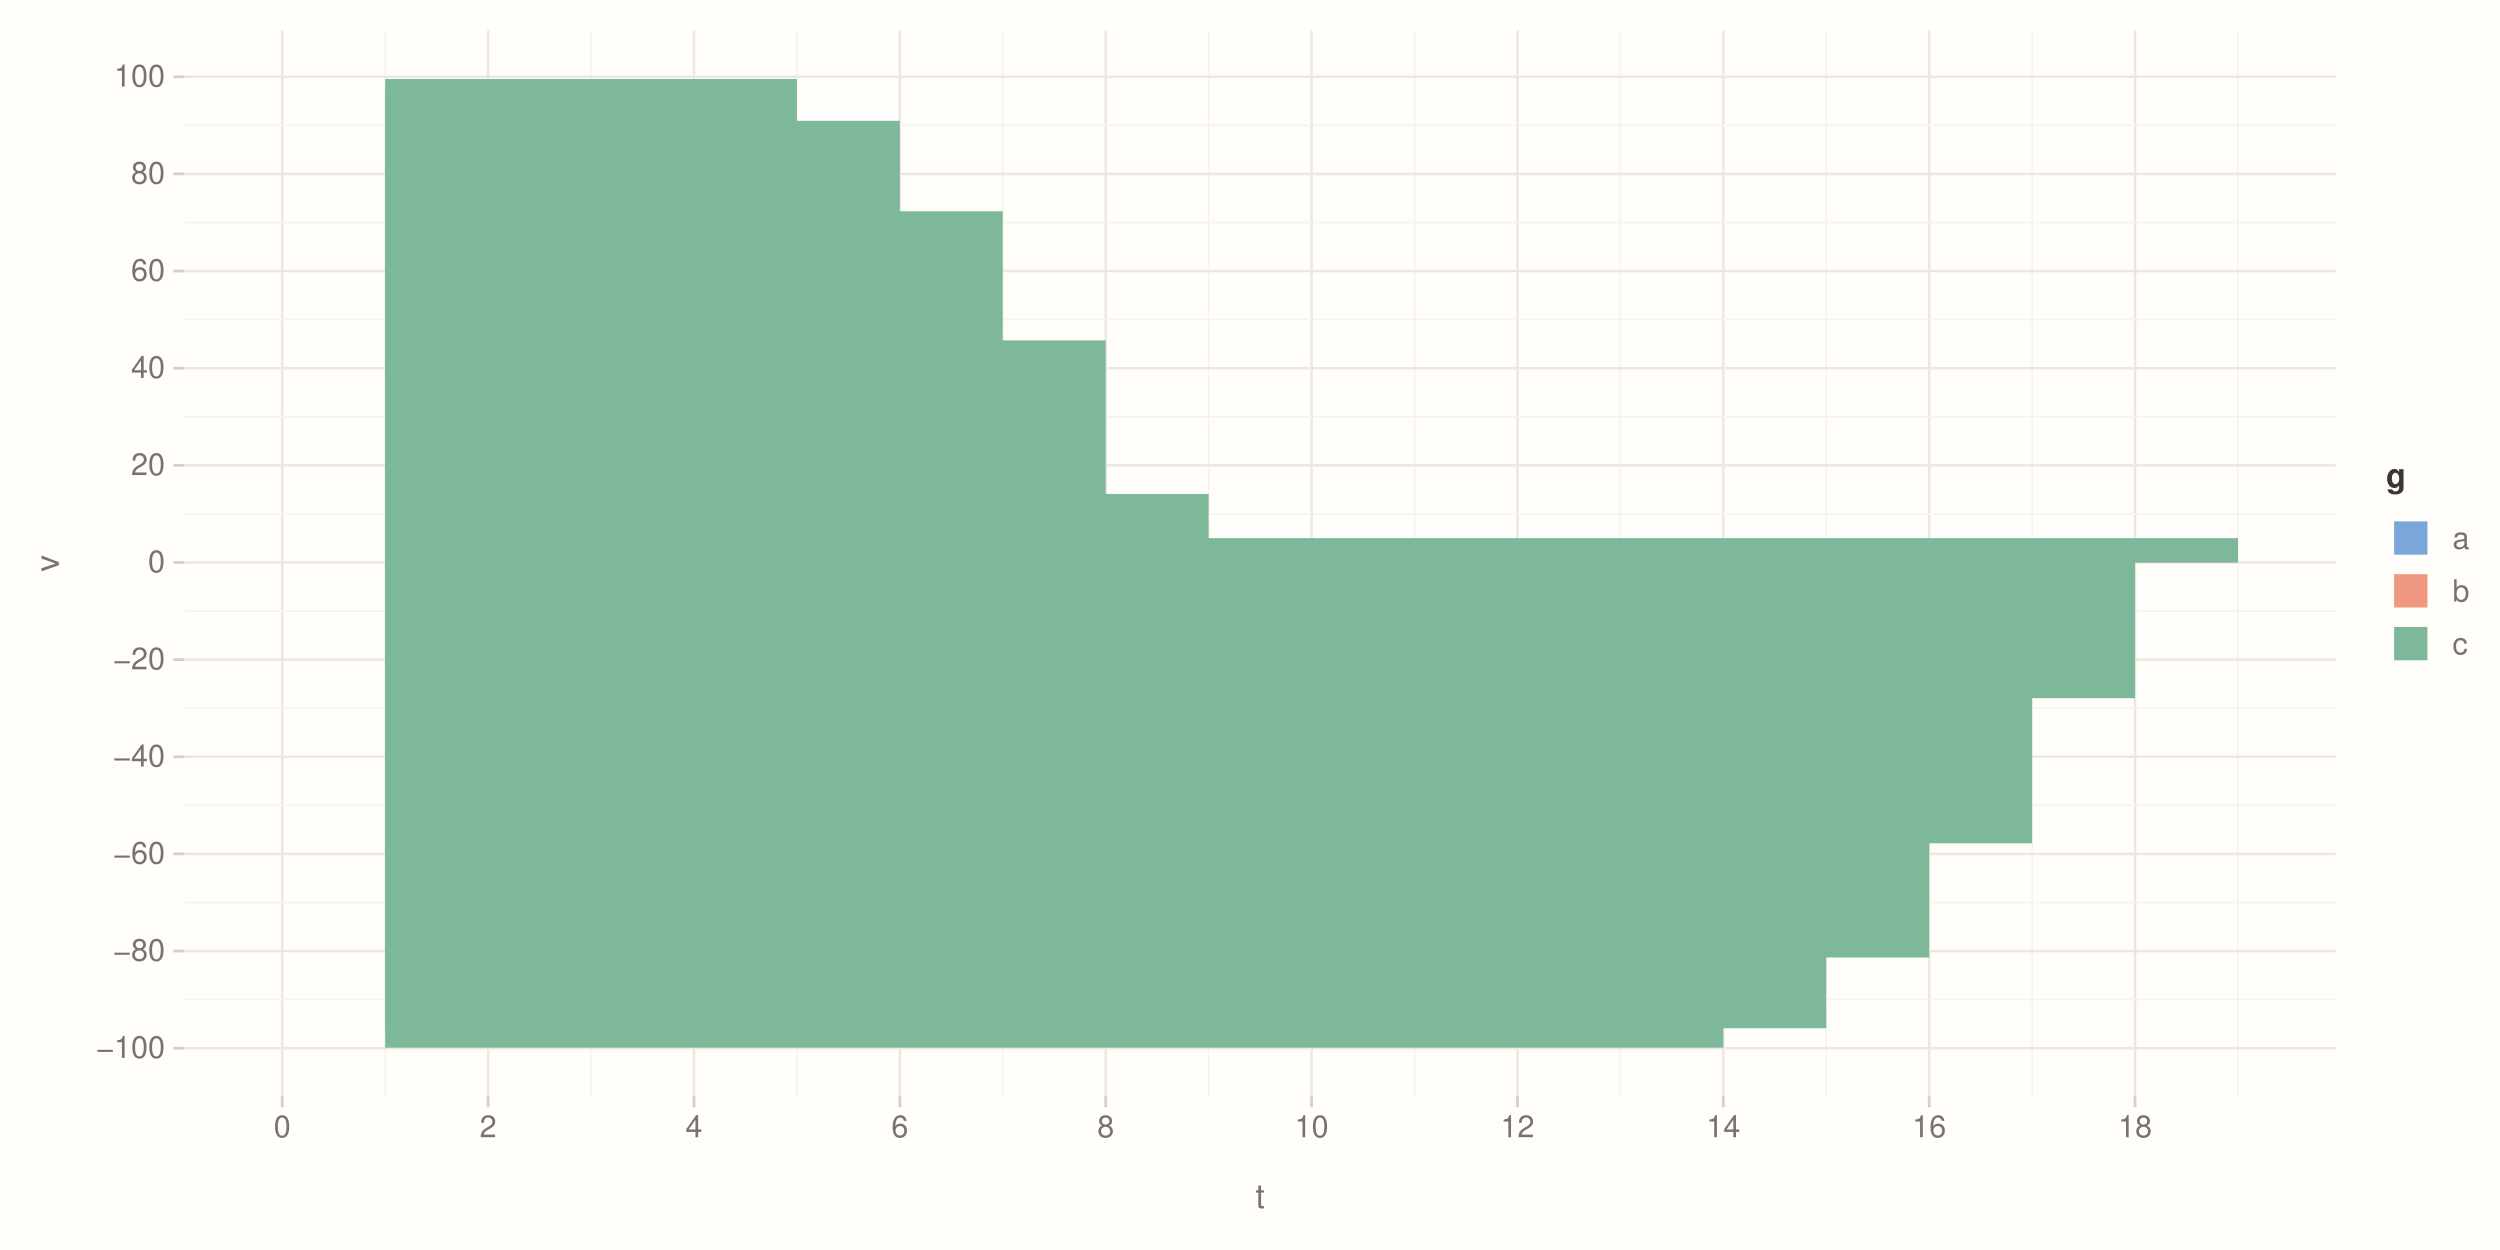
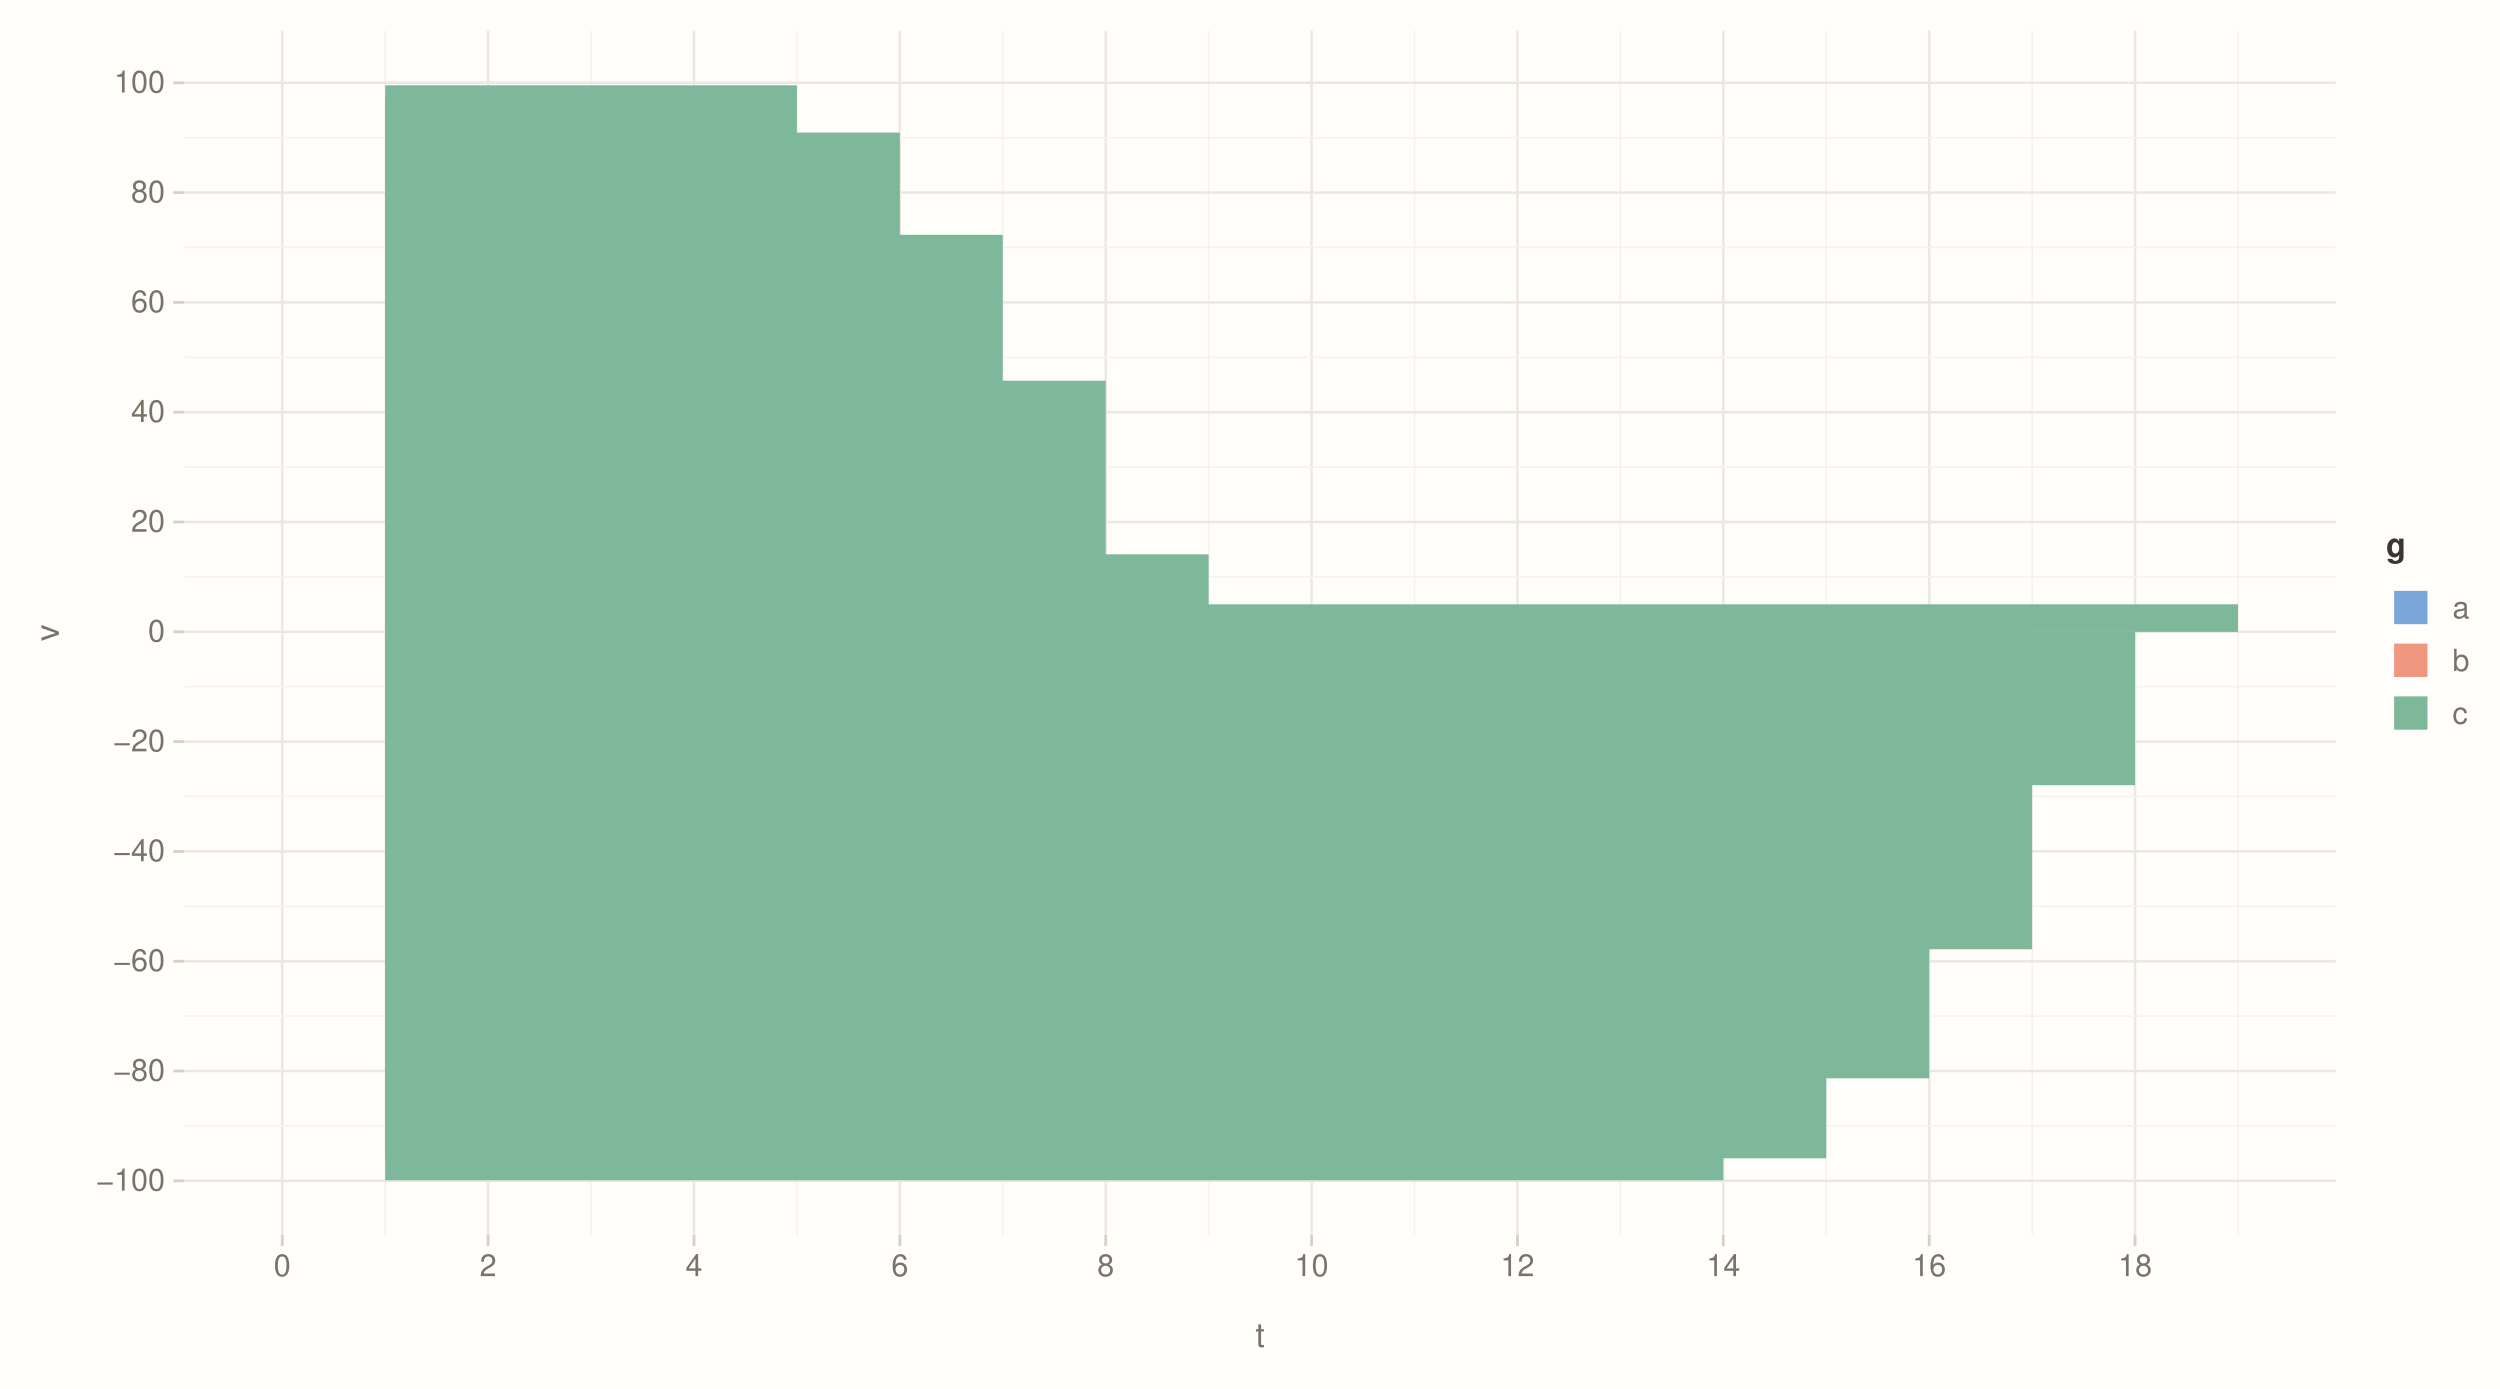
- <svg xmlns="http://www.w3.org/2000/svg" width="900" height="450" viewBox="0 0 900 450" font-family="Helvetica, Arial, 'Liberation Sans', sans-serif" font-size="12" style="color:#3A3631">
-   <rect width="900" height="450" fill="#FFFEFB" />
-   <text x="453.642" y="434.8" text-anchor="middle" font-size="12" fill="#7A736A">t</text>
-   <text transform="translate(21.2,202.8) rotate(-90)" text-anchor="middle" font-size="12" fill="#7A736A">v</text>
+ <svg xmlns="http://www.w3.org/2000/svg" width="900" height="500" viewBox="0 0 900 500" font-family="Helvetica, Arial, 'Liberation Sans', sans-serif" font-size="12" style="color:#3A3631">
+   <rect width="900" height="500" fill="#FFFEFB" />
+   <text x="453.642" y="484.8" text-anchor="middle" font-size="12" fill="#7A736A">t</text>
+   <text transform="translate(21.2,227.8) rotate(-90)" text-anchor="middle" font-size="12" fill="#7A736A">v</text>
  <g class="pt-panels">
    <g class="pt-panel" data-panel="0" transform="translate(31.4,11)" fill="currentColor" text-anchor="middle">
      <g aria-label="x-grid" aria-hidden="true" stroke="#F6F3EE" stroke-width="0.6">
-         <line x1="107.26" x2="107.26" y1="0" y2="383.6" />
-         <line x1="181.374" x2="181.374" y1="0" y2="383.6" />
-         <line x1="255.487" x2="255.487" y1="0" y2="383.6" />
-         <line x1="329.6" x2="329.6" y1="0" y2="383.6" />
-         <line x1="403.714" x2="403.714" y1="0" y2="383.6" />
-         <line x1="477.827" x2="477.827" y1="0" y2="383.6" />
-         <line x1="551.94" x2="551.94" y1="0" y2="383.6" />
-         <line x1="626.054" x2="626.054" y1="0" y2="383.6" />
-         <line x1="700.167" x2="700.167" y1="0" y2="383.6" />
-         <line x1="774.28" x2="774.28" y1="0" y2="383.6" />
+         <line x1="107.26" x2="107.26" y1="0" y2="433.6" />
+         <line x1="181.374" x2="181.374" y1="0" y2="433.6" />
+         <line x1="255.487" x2="255.487" y1="0" y2="433.6" />
+         <line x1="329.6" x2="329.6" y1="0" y2="433.6" />
+         <line x1="403.714" x2="403.714" y1="0" y2="433.6" />
+         <line x1="477.827" x2="477.827" y1="0" y2="433.6" />
+         <line x1="551.94" x2="551.94" y1="0" y2="433.6" />
+         <line x1="626.054" x2="626.054" y1="0" y2="433.6" />
+         <line x1="700.167" x2="700.167" y1="0" y2="433.6" />
+         <line x1="774.28" x2="774.28" y1="0" y2="433.6" />
      </g>
      <g aria-label="x-grid" aria-hidden="true" stroke="#ECE8E1" stroke-width="0.9">
-         <line x1="70.204" x2="70.204" y1="0" y2="383.6" />
-         <line x1="144.317" x2="144.317" y1="0" y2="383.6" />
-         <line x1="218.43" x2="218.43" y1="0" y2="383.6" />
-         <line x1="292.544" x2="292.544" y1="0" y2="383.6" />
-         <line x1="366.657" x2="366.657" y1="0" y2="383.6" />
-         <line x1="440.77" x2="440.77" y1="0" y2="383.6" />
-         <line x1="514.884" x2="514.884" y1="0" y2="383.6" />
-         <line x1="588.997" x2="588.997" y1="0" y2="383.6" />
-         <line x1="663.11" x2="663.11" y1="0" y2="383.6" />
-         <line x1="737.224" x2="737.224" y1="0" y2="383.6" />
+         <line x1="70.204" x2="70.204" y1="0" y2="433.6" />
+         <line x1="144.317" x2="144.317" y1="0" y2="433.6" />
+         <line x1="218.43" x2="218.43" y1="0" y2="433.6" />
+         <line x1="292.544" x2="292.544" y1="0" y2="433.6" />
+         <line x1="366.657" x2="366.657" y1="0" y2="433.6" />
+         <line x1="440.77" x2="440.77" y1="0" y2="433.6" />
+         <line x1="514.884" x2="514.884" y1="0" y2="433.6" />
+         <line x1="588.997" x2="588.997" y1="0" y2="433.6" />
+         <line x1="663.11" x2="663.11" y1="0" y2="433.6" />
+         <line x1="737.224" x2="737.224" y1="0" y2="433.6" />
      </g>
      <g aria-label="y-grid" aria-hidden="true" stroke="#F6F3EE" stroke-width="0.6">
-         <line x1="35" x2="809.484" y1="348.861" y2="348.861" />
-         <line x1="35" x2="809.484" y1="313.889" y2="313.889" />
-         <line x1="35" x2="809.484" y1="278.918" y2="278.918" />
-         <line x1="35" x2="809.484" y1="243.947" y2="243.947" />
-         <line x1="35" x2="809.484" y1="208.976" y2="208.976" />
-         <line x1="35" x2="809.484" y1="174.004" y2="174.004" />
-         <line x1="35" x2="809.484" y1="139.033" y2="139.033" />
-         <line x1="35" x2="809.484" y1="104.062" y2="104.062" />
-         <line x1="35" x2="809.484" y1="69.09" y2="69.09" />
-         <line x1="35" x2="809.484" y1="34.119" y2="34.119" />
+         <line x1="35" x2="809.484" y1="394.333" y2="394.333" />
+         <line x1="35" x2="809.484" y1="354.803" y2="354.803" />
+         <line x1="35" x2="809.484" y1="315.273" y2="315.273" />
+         <line x1="35" x2="809.484" y1="275.744" y2="275.744" />
+         <line x1="35" x2="809.484" y1="236.214" y2="236.214" />
+         <line x1="35" x2="809.484" y1="196.685" y2="196.685" />
+         <line x1="35" x2="809.484" y1="157.155" y2="157.155" />
+         <line x1="35" x2="809.484" y1="117.625" y2="117.625" />
+         <line x1="35" x2="809.484" y1="78.096" y2="78.096" />
+         <line x1="35" x2="809.484" y1="38.566" y2="38.566" />
      </g>
      <g aria-label="y-grid" aria-hidden="true" stroke="#ECE8E1" stroke-width="0.9">
-         <line x1="35" x2="809.484" y1="366.346" y2="366.346" />
-         <line x1="35" x2="809.484" y1="331.375" y2="331.375" />
-         <line x1="35" x2="809.484" y1="296.404" y2="296.404" />
-         <line x1="35" x2="809.484" y1="261.432" y2="261.432" />
-         <line x1="35" x2="809.484" y1="226.461" y2="226.461" />
-         <line x1="35" x2="809.484" y1="191.49" y2="191.49" />
-         <line x1="35" x2="809.484" y1="156.519" y2="156.519" />
-         <line x1="35" x2="809.484" y1="121.547" y2="121.547" />
-         <line x1="35" x2="809.484" y1="86.576" y2="86.576" />
-         <line x1="35" x2="809.484" y1="51.605" y2="51.605" />
-         <line x1="35" x2="809.484" y1="16.633" y2="16.633" />
+         <line x1="35" x2="809.484" y1="414.097" y2="414.097" />
+         <line x1="35" x2="809.484" y1="374.568" y2="374.568" />
+         <line x1="35" x2="809.484" y1="335.038" y2="335.038" />
+         <line x1="35" x2="809.484" y1="295.509" y2="295.509" />
+         <line x1="35" x2="809.484" y1="255.979" y2="255.979" />
+         <line x1="35" x2="809.484" y1="216.449" y2="216.449" />
+         <line x1="35" x2="809.484" y1="176.92" y2="176.92" />
+         <line x1="35" x2="809.484" y1="137.39" y2="137.39" />
+         <line x1="35" x2="809.484" y1="97.861" y2="97.861" />
+         <line x1="35" x2="809.484" y1="58.331" y2="58.331" />
+         <line x1="35" x2="809.484" y1="18.801" y2="18.801" />
      </g>
      <clipPath id="plot-clip-8">
-         <rect x="35" y="0" width="774.484" height="383.6" />
+         <rect x="35" y="0" width="774.484" height="433.6" />
      </clipPath>
      <g aria-label="rect" clip-path="url(#plot-clip-8)">
        <g>
-           <rect x="70.204" y="191.49" width="37.057" height="0" fill="#7AA6DA" />
-           <rect x="107.26" y="190.918" width="0" height="0.572" fill="#7AA6DA" />
-           <rect x="107.26" y="190.409" width="37.057" height="1.081" fill="#7AA6DA" />
-           <rect x="107.26" y="190.019" width="74.113" height="1.471" fill="#7AA6DA" />
-           <rect x="107.26" y="189.79" width="111.17" height="1.699" fill="#7AA6DA" />
-           <rect x="107.26" y="189.749" width="148.227" height="1.741" fill="#7AA6DA" />
-           <rect x="107.26" y="189.9" width="185.283" height="1.59" fill="#7AA6DA" />
-           <rect x="107.26" y="190.226" width="222.34" height="1.264" fill="#7AA6DA" />
-           <rect x="107.26" y="190.69" width="259.397" height="0.8" fill="#7AA6DA" />
-           <rect x="107.26" y="191.243" width="296.453" height="0.247" fill="#7AA6DA" />
-           <rect x="107.26" y="191.49" width="333.51" height="0.333" fill="#7AA6DA" />
-           <rect x="107.26" y="191.49" width="370.567" height="0.877" fill="#7AA6DA" />
-           <rect x="107.26" y="191.49" width="407.623" height="1.323" fill="#7AA6DA" />
-           <rect x="107.26" y="191.49" width="444.68" height="1.624" fill="#7AA6DA" />
-           <rect x="107.26" y="191.49" width="481.736" height="1.747" fill="#7AA6DA" />
-           <rect x="107.26" y="191.49" width="518.793" height="1.677" fill="#7AA6DA" />
-           <rect x="107.26" y="191.49" width="555.85" height="1.422" fill="#7AA6DA" />
-           <rect x="107.26" y="191.49" width="592.906" height="1.011" fill="#7AA6DA" />
-           <rect x="107.26" y="191.49" width="629.963" height="0.489" fill="#7AA6DA" />
-           <rect x="107.26" y="191.402" width="667.02" height="0.088" fill="#7AA6DA" />
-           <rect x="70.204" y="191.49" width="37.057" height="0" fill="#EF977F" />
-           <rect x="107.26" y="190.918" width="0" height="0.572" fill="#EF977F" />
-           <rect x="107.26" y="190.409" width="37.057" height="1.081" fill="#EF977F" />
-           <rect x="107.26" y="190.019" width="74.113" height="1.471" fill="#EF977F" />
-           <rect x="107.26" y="189.79" width="111.17" height="1.699" fill="#EF977F" />
-           <rect x="107.26" y="189.749" width="148.227" height="1.741" fill="#EF977F" />
-           <rect x="107.26" y="189.9" width="185.283" height="1.59" fill="#EF977F" />
-           <rect x="107.26" y="190.226" width="222.34" height="1.264" fill="#EF977F" />
-           <rect x="107.26" y="190.69" width="259.397" height="0.8" fill="#EF977F" />
-           <rect x="107.26" y="191.243" width="296.453" height="0.247" fill="#EF977F" />
-           <rect x="107.26" y="191.49" width="333.51" height="0.333" fill="#EF977F" />
-           <rect x="107.26" y="191.49" width="370.567" height="0.877" fill="#EF977F" />
-           <rect x="107.26" y="191.49" width="407.623" height="1.323" fill="#EF977F" />
-           <rect x="107.26" y="191.49" width="444.68" height="1.624" fill="#EF977F" />
-           <rect x="107.26" y="191.49" width="481.736" height="1.747" fill="#EF977F" />
-           <rect x="107.26" y="191.49" width="518.793" height="1.677" fill="#EF977F" />
-           <rect x="107.26" y="191.49" width="555.85" height="1.422" fill="#EF977F" />
-           <rect x="107.26" y="191.49" width="592.906" height="1.011" fill="#EF977F" />
-           <rect x="107.26" y="191.49" width="629.963" height="0.489" fill="#EF977F" />
-           <rect x="107.26" y="191.402" width="667.02" height="0.088" fill="#EF977F" />
-           <rect x="70.204" y="191.49" width="37.057" height="0" fill="#7DB89A" />
-           <rect x="107.26" y="134.278" width="0" height="57.212" fill="#7DB89A" />
-           <rect x="107.26" y="83.364" width="37.057" height="108.126" fill="#7DB89A" />
-           <rect x="107.26" y="44.353" width="74.113" height="147.137" fill="#7DB89A" />
-           <rect x="107.26" y="21.54" width="111.17" height="169.95" fill="#7DB89A" />
-           <rect x="107.26" y="17.436" width="148.227" height="174.054" fill="#7DB89A" />
-           <rect x="107.26" y="32.493" width="185.283" height="158.996" fill="#7DB89A" />
-           <rect x="107.26" y="65.054" width="222.34" height="126.436" fill="#7DB89A" />
-           <rect x="107.26" y="111.533" width="259.397" height="79.957" fill="#7DB89A" />
-           <rect x="107.26" y="166.814" width="296.453" height="24.676" fill="#7DB89A" />
-           <rect x="107.26" y="191.49" width="333.51" height="33.322" fill="#7DB89A" />
-           <rect x="107.26" y="191.49" width="370.567" height="87.652" fill="#7DB89A" />
-           <rect x="107.26" y="191.49" width="407.623" height="132.332" fill="#7DB89A" />
-           <rect x="107.26" y="191.49" width="444.68" height="162.444" fill="#7DB89A" />
-           <rect x="107.26" y="191.49" width="481.736" height="174.674" fill="#7DB89A" />
-           <rect x="107.26" y="191.49" width="518.793" height="167.674" fill="#7DB89A" />
-           <rect x="107.26" y="191.49" width="555.85" height="142.216" fill="#7DB89A" />
-           <rect x="107.26" y="191.49" width="592.906" height="101.102" fill="#7DB89A" />
-           <rect x="107.26" y="191.49" width="629.963" height="48.858" fill="#7DB89A" />
-           <rect x="107.26" y="182.725" width="667.02" height="8.765" fill="#7DB89A" />
+           <rect x="70.204" y="216.449" width="37.057" height="0" fill="#7AA6DA" />
+           <rect x="107.26" y="215.803" width="0" height="0.647" fill="#7AA6DA" />
+           <rect x="107.26" y="215.227" width="37.057" height="1.222" fill="#7AA6DA" />
+           <rect x="107.26" y="214.786" width="74.113" height="1.663" fill="#7AA6DA" />
+           <rect x="107.26" y="214.528" width="111.17" height="1.921" fill="#7AA6DA" />
+           <rect x="107.26" y="214.482" width="148.227" height="1.967" fill="#7AA6DA" />
+           <rect x="107.26" y="214.652" width="185.283" height="1.797" fill="#7AA6DA" />
+           <rect x="107.26" y="215.02" width="222.34" height="1.429" fill="#7AA6DA" />
+           <rect x="107.26" y="215.546" width="259.397" height="0.904" fill="#7AA6DA" />
+           <rect x="107.26" y="216.171" width="296.453" height="0.279" fill="#7AA6DA" />
+           <rect x="107.26" y="216.449" width="333.51" height="0.377" fill="#7AA6DA" />
+           <rect x="107.26" y="216.449" width="370.567" height="0.991" fill="#7AA6DA" />
+           <rect x="107.26" y="216.449" width="407.623" height="1.496" fill="#7AA6DA" />
+           <rect x="107.26" y="216.449" width="444.68" height="1.836" fill="#7AA6DA" />
+           <rect x="107.26" y="216.449" width="481.736" height="1.974" fill="#7AA6DA" />
+           <rect x="107.26" y="216.449" width="518.793" height="1.895" fill="#7AA6DA" />
+           <rect x="107.26" y="216.449" width="555.85" height="1.608" fill="#7AA6DA" />
+           <rect x="107.26" y="216.449" width="592.906" height="1.143" fill="#7AA6DA" />
+           <rect x="107.26" y="216.449" width="629.963" height="0.552" fill="#7AA6DA" />
+           <rect x="107.26" y="216.35" width="667.02" height="0.099" fill="#7AA6DA" />
+           <rect x="70.204" y="216.449" width="37.057" height="0" fill="#EF977F" />
+           <rect x="107.26" y="215.803" width="0" height="0.647" fill="#EF977F" />
+           <rect x="107.26" y="215.227" width="37.057" height="1.222" fill="#EF977F" />
+           <rect x="107.26" y="214.786" width="74.113" height="1.663" fill="#EF977F" />
+           <rect x="107.26" y="214.528" width="111.17" height="1.921" fill="#EF977F" />
+           <rect x="107.26" y="214.482" width="148.227" height="1.967" fill="#EF977F" />
+           <rect x="107.26" y="214.652" width="185.283" height="1.797" fill="#EF977F" />
+           <rect x="107.26" y="215.02" width="222.34" height="1.429" fill="#EF977F" />
+           <rect x="107.26" y="215.546" width="259.397" height="0.904" fill="#EF977F" />
+           <rect x="107.26" y="216.171" width="296.453" height="0.279" fill="#EF977F" />
+           <rect x="107.26" y="216.449" width="333.51" height="0.377" fill="#EF977F" />
+           <rect x="107.26" y="216.449" width="370.567" height="0.991" fill="#EF977F" />
+           <rect x="107.26" y="216.449" width="407.623" height="1.496" fill="#EF977F" />
+           <rect x="107.26" y="216.449" width="444.68" height="1.836" fill="#EF977F" />
+           <rect x="107.26" y="216.449" width="481.736" height="1.974" fill="#EF977F" />
+           <rect x="107.26" y="216.449" width="518.793" height="1.895" fill="#EF977F" />
+           <rect x="107.26" y="216.449" width="555.85" height="1.608" fill="#EF977F" />
+           <rect x="107.26" y="216.449" width="592.906" height="1.143" fill="#EF977F" />
+           <rect x="107.26" y="216.449" width="629.963" height="0.552" fill="#EF977F" />
+           <rect x="107.26" y="216.35" width="667.02" height="0.099" fill="#EF977F" />
+           <rect x="70.204" y="216.449" width="37.057" height="0" fill="#7DB89A" />
+           <rect x="107.26" y="151.78" width="0" height="64.669" fill="#7DB89A" />
+           <rect x="107.26" y="94.23" width="37.057" height="122.22" fill="#7DB89A" />
+           <rect x="107.26" y="50.134" width="74.113" height="166.315" fill="#7DB89A" />
+           <rect x="107.26" y="24.348" width="111.17" height="192.102" fill="#7DB89A" />
+           <rect x="107.26" y="19.709" width="148.227" height="196.74" fill="#7DB89A" />
+           <rect x="107.26" y="36.729" width="185.283" height="179.721" fill="#7DB89A" />
+           <rect x="107.26" y="73.533" width="222.34" height="142.916" fill="#7DB89A" />
+           <rect x="107.26" y="126.07" width="259.397" height="90.379" fill="#7DB89A" />
+           <rect x="107.26" y="188.557" width="296.453" height="27.892" fill="#7DB89A" />
+           <rect x="107.26" y="216.449" width="333.51" height="37.665" fill="#7DB89A" />
+           <rect x="107.26" y="216.449" width="370.567" height="99.076" fill="#7DB89A" />
+           <rect x="107.26" y="216.449" width="407.623" height="149.58" fill="#7DB89A" />
+           <rect x="107.26" y="216.449" width="444.68" height="183.618" fill="#7DB89A" />
+           <rect x="107.26" y="216.449" width="481.736" height="197.441" fill="#7DB89A" />
+           <rect x="107.26" y="216.449" width="518.793" height="189.529" fill="#7DB89A" />
+           <rect x="107.26" y="216.449" width="555.85" height="160.753" fill="#7DB89A" />
+           <rect x="107.26" y="216.449" width="592.906" height="114.28" fill="#7DB89A" />
+           <rect x="107.26" y="216.449" width="629.963" height="55.226" fill="#7DB89A" />
+           <rect x="107.26" y="206.542" width="667.02" height="9.908" fill="#7DB89A" />
        </g>
      </g>
      <g aria-label="x-axis tick" aria-hidden="true" fill="none" stroke="#D6D0C6">
-         <path transform="translate(70.20382,383.6)" d="M0,0L0,4" />
-         <path transform="translate(144.3171,383.6)" d="M0,0L0,4" />
-         <path transform="translate(218.4304,383.6)" d="M0,0L0,4" />
-         <path transform="translate(292.5437,383.6)" d="M0,0L0,4" />
-         <path transform="translate(366.657,383.6)" d="M0,0L0,4" />
-         <path transform="translate(440.7703,383.6)" d="M0,0L0,4" />
-         <path transform="translate(514.8836,383.6)" d="M0,0L0,4" />
-         <path transform="translate(588.9969,383.6)" d="M0,0L0,4" />
-         <path transform="translate(663.1102,383.6)" d="M0,0L0,4" />
-         <path transform="translate(737.2235,383.6)" d="M0,0L0,4" />
+         <path transform="translate(70.20382,433.6)" d="M0,0L0,4" />
+         <path transform="translate(144.3171,433.6)" d="M0,0L0,4" />
+         <path transform="translate(218.4304,433.6)" d="M0,0L0,4" />
+         <path transform="translate(292.5437,433.6)" d="M0,0L0,4" />
+         <path transform="translate(366.657,433.6)" d="M0,0L0,4" />
+         <path transform="translate(440.7703,433.6)" d="M0,0L0,4" />
+         <path transform="translate(514.8836,433.6)" d="M0,0L0,4" />
+         <path transform="translate(588.9969,433.6)" d="M0,0L0,4" />
+         <path transform="translate(663.1102,433.6)" d="M0,0L0,4" />
+         <path transform="translate(737.2235,433.6)" d="M0,0L0,4" />
      </g>
      <g aria-label="x-axis tick label" fill="#7A736A" font-size="11" font-variant="tabular-nums" transform="translate(0,7)">
-         <text y="0.71em" transform="translate(70.20382,383.6)">0</text>
-         <text y="0.71em" transform="translate(144.3171,383.6)">2</text>
-         <text y="0.71em" transform="translate(218.4304,383.6)">4</text>
-         <text y="0.71em" transform="translate(292.5437,383.6)">6</text>
-         <text y="0.71em" transform="translate(366.657,383.6)">8</text>
-         <text y="0.71em" transform="translate(440.7703,383.6)">10</text>
-         <text y="0.71em" transform="translate(514.8836,383.6)">12</text>
-         <text y="0.71em" transform="translate(588.9969,383.6)">14</text>
-         <text y="0.71em" transform="translate(663.1102,383.6)">16</text>
-         <text y="0.71em" transform="translate(737.2235,383.6)">18</text>
+         <text y="0.71em" transform="translate(70.20382,433.6)">0</text>
+         <text y="0.71em" transform="translate(144.3171,433.6)">2</text>
+         <text y="0.71em" transform="translate(218.4304,433.6)">4</text>
+         <text y="0.71em" transform="translate(292.5437,433.6)">6</text>
+         <text y="0.71em" transform="translate(366.657,433.6)">8</text>
+         <text y="0.71em" transform="translate(440.7703,433.6)">10</text>
+         <text y="0.71em" transform="translate(514.8836,433.6)">12</text>
+         <text y="0.71em" transform="translate(588.9969,433.6)">14</text>
+         <text y="0.71em" transform="translate(663.1102,433.6)">16</text>
+         <text y="0.71em" transform="translate(737.2235,433.6)">18</text>
      </g>
      <g aria-label="y-axis tick" aria-hidden="true" fill="none" stroke="#D6D0C6">
-         <path transform="translate(35,366.3464)" d="M0,0L-4,0" />
-         <path transform="translate(35,331.3751)" d="M0,0L-4,0" />
-         <path transform="translate(35,296.4038)" d="M0,0L-4,0" />
-         <path transform="translate(35,261.4325)" d="M0,0L-4,0" />
-         <path transform="translate(35,226.4612)" d="M0,0L-4,0" />
-         <path transform="translate(35,191.4899)" d="M0,0L-4,0" />
-         <path transform="translate(35,156.5186)" d="M0,0L-4,0" />
-         <path transform="translate(35,121.5473)" d="M0,0L-4,0" />
-         <path transform="translate(35,86.57601)" d="M0,0L-4,0" />
-         <path transform="translate(35,51.60472)" d="M0,0L-4,0" />
-         <path transform="translate(35,16.63342)" d="M0,0L-4,0" />
+         <path transform="translate(35,414.0975)" d="M0,0L-4,0" />
+         <path transform="translate(35,374.5679)" d="M0,0L-4,0" />
+         <path transform="translate(35,335.0383)" d="M0,0L-4,0" />
+         <path transform="translate(35,295.5087)" d="M0,0L-4,0" />
+         <path transform="translate(35,255.9791)" d="M0,0L-4,0" />
+         <path transform="translate(35,216.4495)" d="M0,0L-4,0" />
+         <path transform="translate(35,176.9199)" d="M0,0L-4,0" />
+         <path transform="translate(35,137.3903)" d="M0,0L-4,0" />
+         <path transform="translate(35,97.86068)" d="M0,0L-4,0" />
+         <path transform="translate(35,58.33109)" d="M0,0L-4,0" />
+         <path transform="translate(35,18.80149)" d="M0,0L-4,0" />
      </g>
      <g aria-label="y-axis tick label" fill="#7A736A" text-anchor="end" font-size="11" font-variant="tabular-nums" transform="translate(-7,0)">
-         <text y="0.32em" transform="translate(35,366.3464)">−100</text>
-         <text y="0.32em" transform="translate(35,331.3751)">−80</text>
-         <text y="0.32em" transform="translate(35,296.4038)">−60</text>
-         <text y="0.32em" transform="translate(35,261.4325)">−40</text>
-         <text y="0.32em" transform="translate(35,226.4612)">−20</text>
-         <text y="0.32em" transform="translate(35,191.4899)">0</text>
-         <text y="0.32em" transform="translate(35,156.5186)">20</text>
-         <text y="0.32em" transform="translate(35,121.5473)">40</text>
-         <text y="0.32em" transform="translate(35,86.57601)">60</text>
-         <text y="0.32em" transform="translate(35,51.60472)">80</text>
-         <text y="0.32em" transform="translate(35,16.63342)">100</text>
+         <text y="0.32em" transform="translate(35,414.0975)">−100</text>
+         <text y="0.32em" transform="translate(35,374.5679)">−80</text>
+         <text y="0.32em" transform="translate(35,335.0383)">−60</text>
+         <text y="0.32em" transform="translate(35,295.5087)">−40</text>
+         <text y="0.32em" transform="translate(35,255.9791)">−20</text>
+         <text y="0.32em" transform="translate(35,216.4495)">0</text>
+         <text y="0.32em" transform="translate(35,176.9199)">20</text>
+         <text y="0.32em" transform="translate(35,137.3903)">40</text>
+         <text y="0.32em" transform="translate(35,97.86068)">60</text>
+         <text y="0.32em" transform="translate(35,58.33109)">80</text>
+         <text y="0.32em" transform="translate(35,18.80149)">100</text>
      </g>
    </g>
  </g>
-   <g class="pt-legend" font-size="11" transform="translate(858.884,164.4)">
+   <g class="pt-legend" font-size="11" transform="translate(858.884,189.4)">
    <text y="11" font-weight="bold" font-size="12" fill="#3A3631">g</text>
    <g class="pt-key" data-index="0" transform="translate(0,19.8)" opacity="1">
      <rect width="30.116" height="19" fill="transparent" />
      <rect x="3" y="3.5" width="12" height="12" fill="#7AA6DA" />
      <text x="24" y="9.5" dy="0.35em" fill="#7A736A">a</text>
    </g>
    <g class="pt-key" data-index="1" transform="translate(0,38.8)" opacity="1">
      <rect width="30.116" height="19" fill="transparent" />
      <rect x="3" y="3.5" width="12" height="12" fill="#EF977F" />
      <text x="24" y="9.5" dy="0.35em" fill="#7A736A">b</text>
    </g>
    <g class="pt-key" data-index="2" transform="translate(0,57.8)" opacity="1">
      <rect width="29.5" height="19" fill="transparent" />
      <rect x="3" y="3.5" width="12" height="12" fill="#7DB89A" />
      <text x="24" y="9.5" dy="0.35em" fill="#7A736A">c</text>
    </g>
  </g>
</svg>
